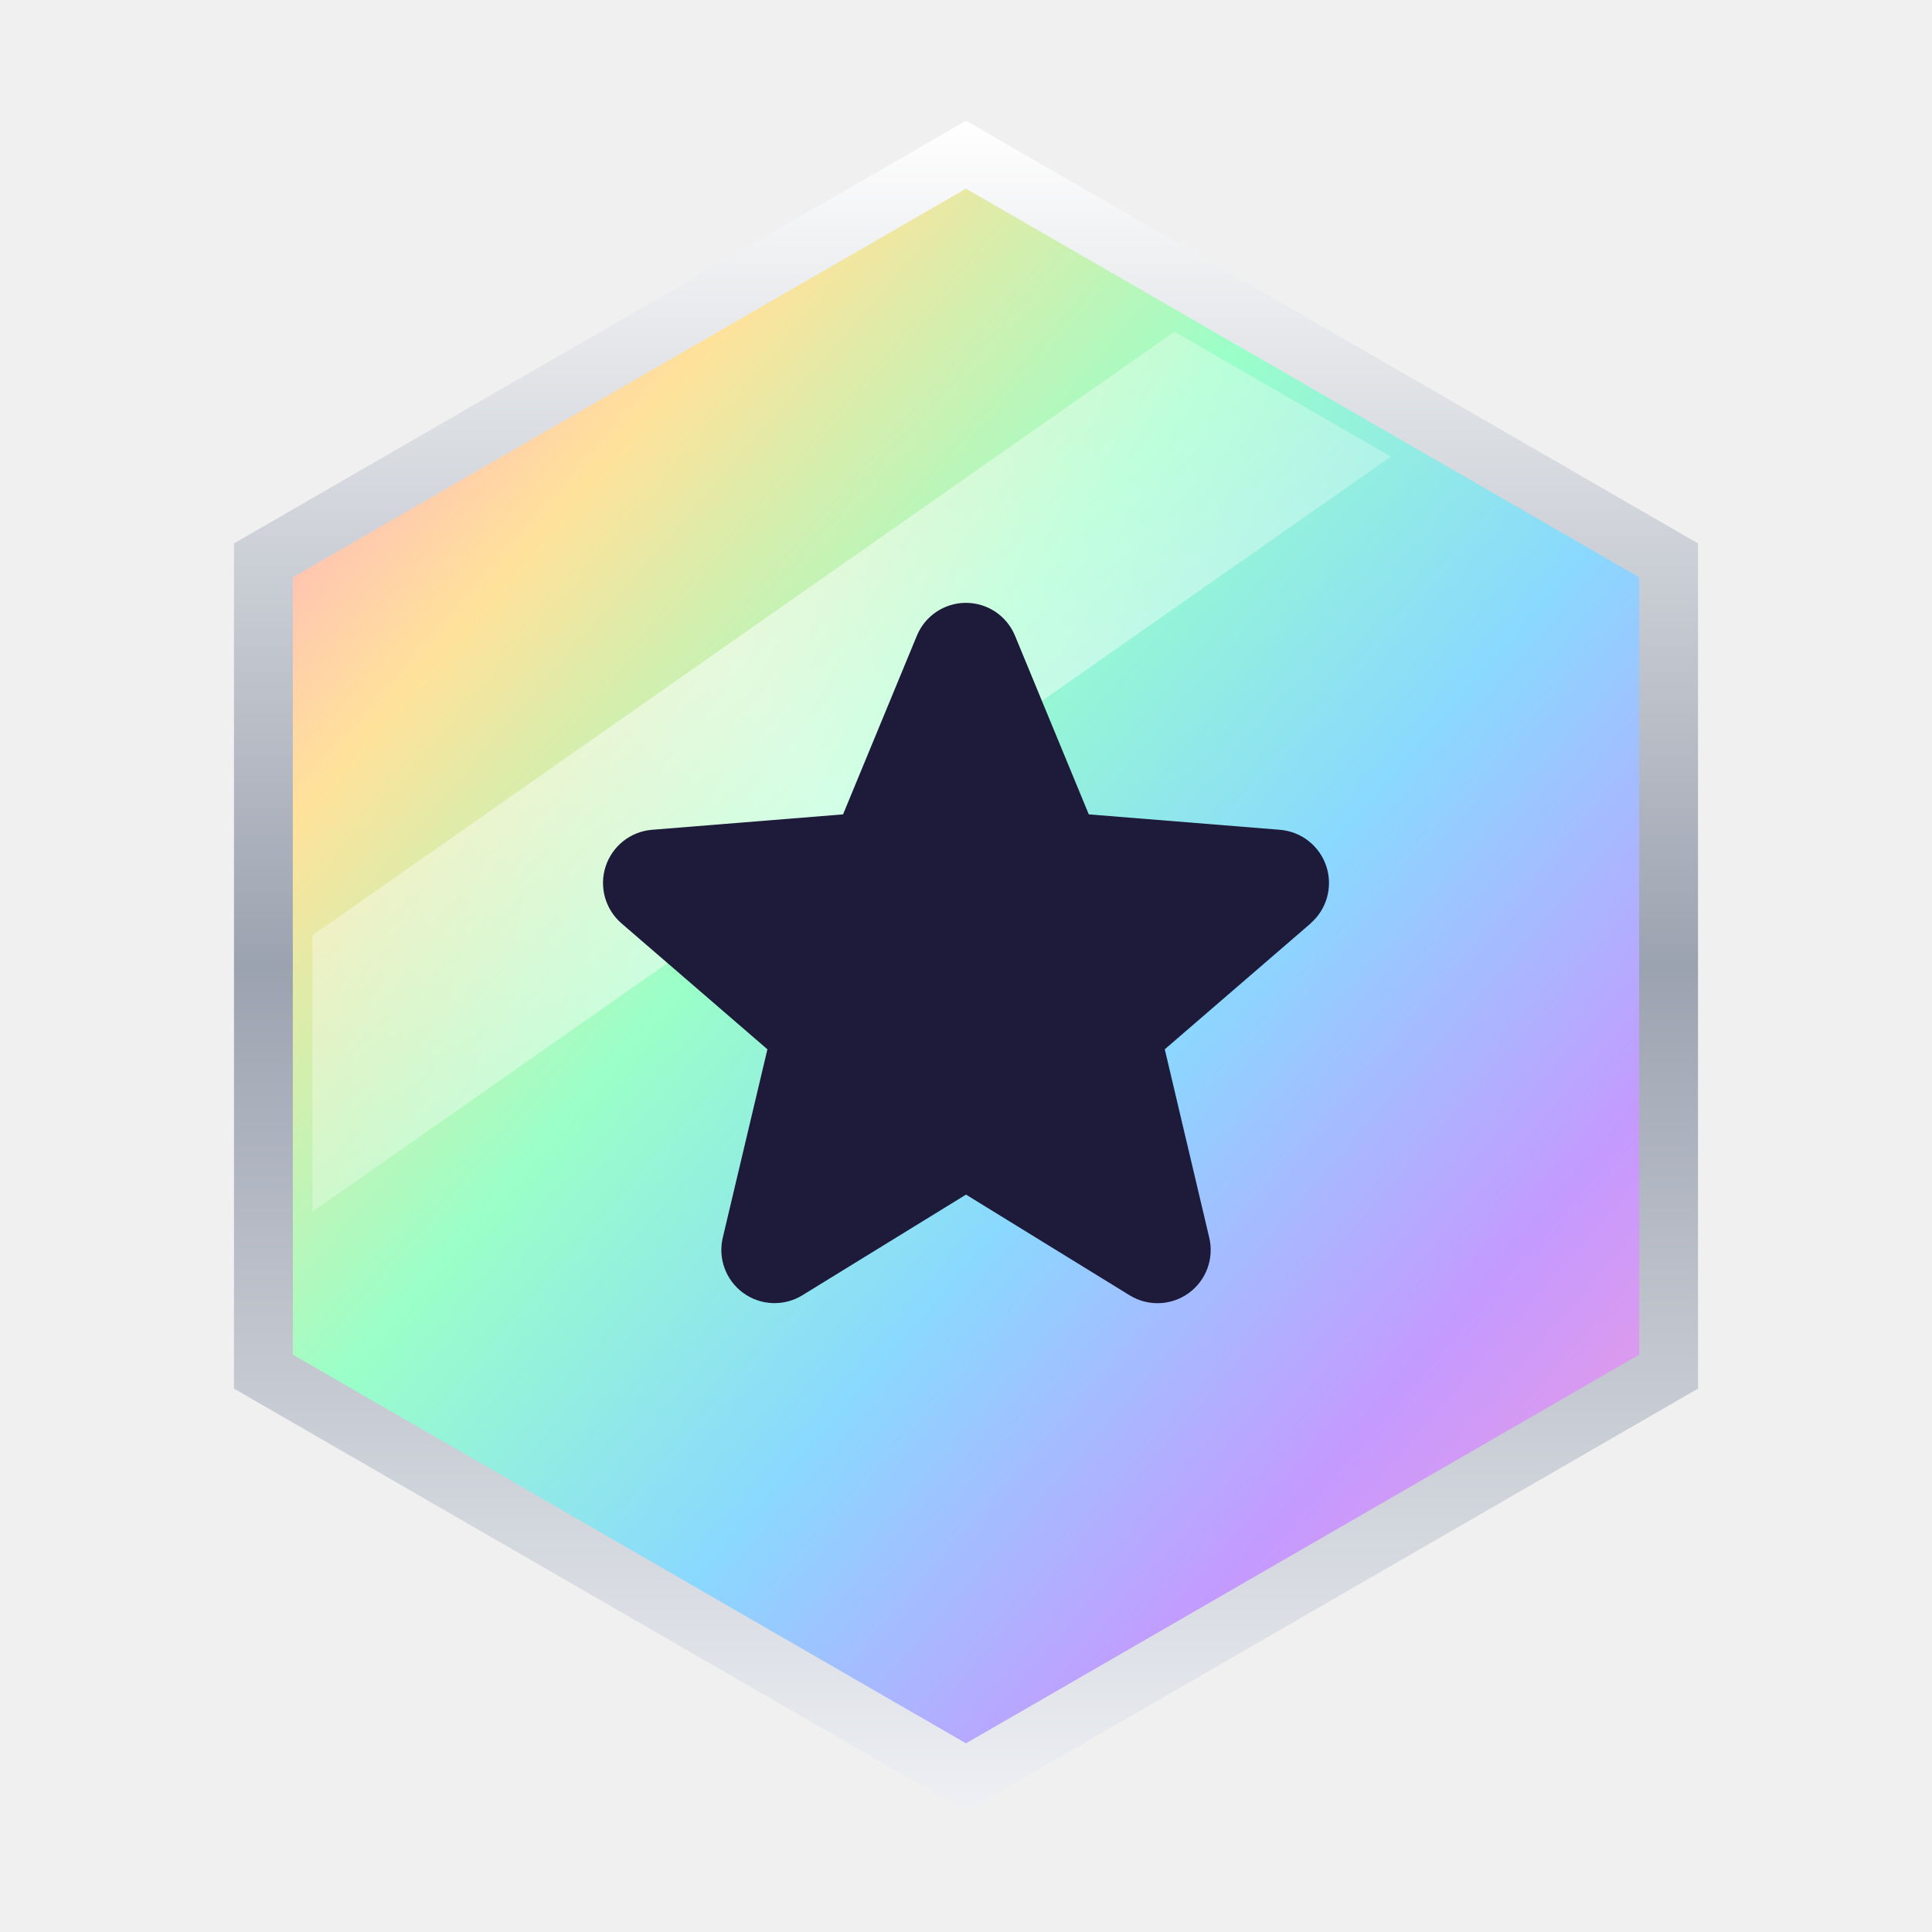
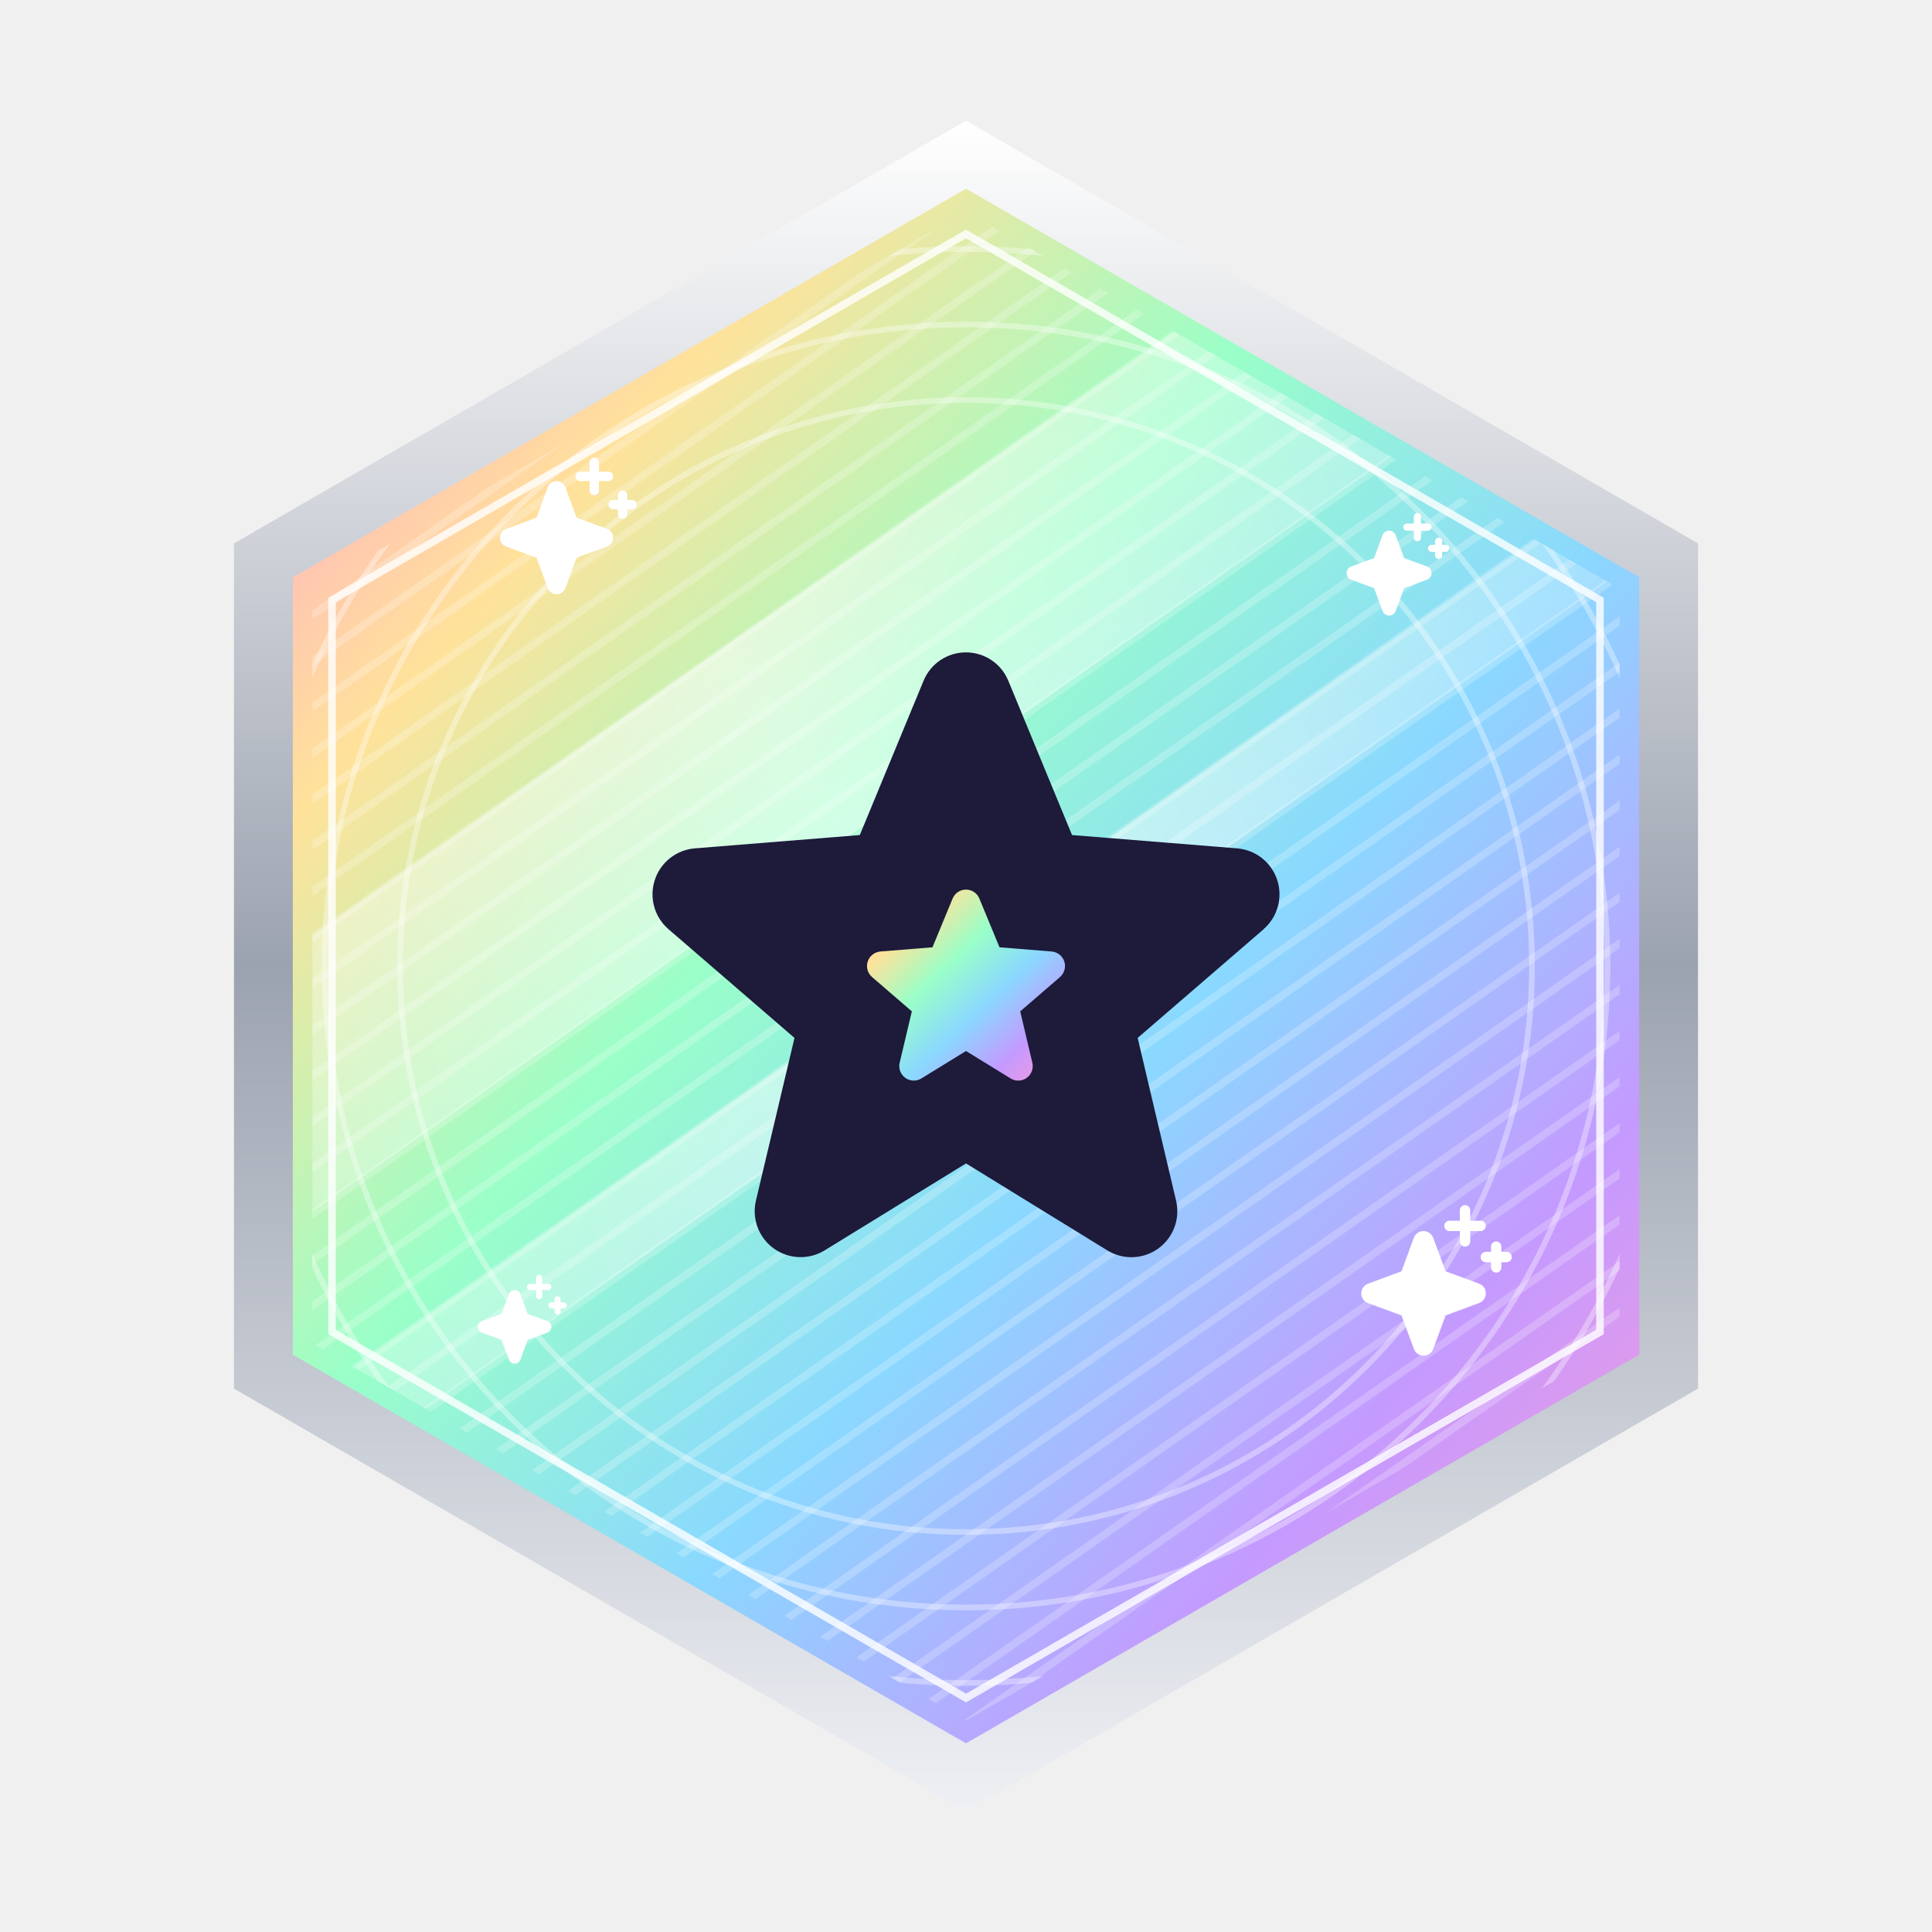
<svg xmlns="http://www.w3.org/2000/svg" viewBox="0 0 512 512">
  <defs>
    <linearGradient id="hl" x1="0" y1="0" x2="1" y2="1">
      <stop offset="0" stop-color="#ff9ad5" />
      <stop offset=".2" stop-color="#ffe29a" />
      <stop offset=".4" stop-color="#9affc8" />
      <stop offset=".6" stop-color="#8ad8ff" />
      <stop offset=".8" stop-color="#c49aff" />
      <stop offset="1" stop-color="#ff9ad5" />
    </linearGradient>
    <linearGradient id="sv" x1="0" y1="0" x2="0" y2="1">
      <stop offset="0" stop-color="#ffffff" />
      <stop offset=".5" stop-color="#9ca3b0" />
      <stop offset="1" stop-color="#eef0f4" />
    </linearGradient>
    <linearGradient id="sh" x1="0" y1="0" x2="1" y2="0">
      <stop offset="0" stop-color="#fff" stop-opacity="0" />
      <stop offset=".5" stop-color="#fff" stop-opacity=".55" />
      <stop offset="1" stop-color="#fff" stop-opacity="0" />
    </linearGradient>
+     <pattern id="ln" width="10" height="10" patternUnits="userSpaceOnUse" patternTransform="rotate(-35)">
+       <rect width="10" height="2" fill="#fff" opacity=".22" />
+     </pattern>
    <clipPath id="h">
      <polygon points="256.00,56.00 429.21,156.00 429.21,356.00 256.00,456.00 82.79,356.00 82.79,156.00" />
    </clipPath>
  </defs>
  <polygon points="256.00,32.00 449.99,144.00 449.99,368.00 256.00,480.00 62.01,368.00 62.01,144.00" fill="url(#sv)" />
  <polygon points="256.00,50.00 434.40,153.00 434.40,359.00 256.00,462.00 77.60,359.00 77.60,153.00" fill="url(#hl)" />
  <g clip-path="url(#h)">
+     <rect width="512" height="512" fill="url(#ln)" />
+     <circle cx="256" cy="256" r="150" fill="none" stroke="#fff" stroke-width="1.5" opacity=".35" />
+     <circle cx="256" cy="256" r="170" fill="none" stroke="#fff" stroke-width="1.5" opacity=".35" />
+     <circle cx="256" cy="256" r="190" fill="none" stroke="#fff" stroke-width="1.5" opacity=".35" />
    <rect x="-100" y="150" width="700" height="60" fill="url(#sh)" transform="rotate(-35 256 256)" />
+     <rect x="-100" y="250" width="700" height="20" fill="url(#sh)" transform="rotate(-35 256 256)" />
  </g>
-   <g transform="translate(146.0 146.0) scale(0.8594)" fill="#1d1a3a">
+   <polygon points="256.00,62.00 424.01,159.00 424.01,353.00 256.00,450.00 87.99,353.00 87.99,159.00" fill="none" stroke="#ffffff" stroke-width="2" opacity=".8" />
+   <g transform="translate(161.0 161.0) scale(0.7422)" fill="#1d1a3a">
+     <path d="M234.29,114.85l-45,38.83L203,211.75a16.4,16.4,0,0,1-24.5,17.82L128,198.49,77.47,229.57A16.4,16.4,0,0,1,53,211.75l13.76-58.07-45-38.83A16.46,16.46,0,0,1,31.08,86l59-4.76,22.76-55.08a16.36,16.36,0,0,1,30.27,0l22.75,55.08,59,4.76a16.46,16.46,0,0,1,9.37,28.86Z" />
+   </g>
+   <g transform="translate(130.0 120.0) scale(0.1562)" fill="#ffffff">
+     <path d="M208,144a15.78,15.78,0,0,1-10.42,14.94L146,178l-19,51.62a15.92,15.92,0,0,1-29.88,0L78,178l-51.62-19a15.92,15.92,0,0,1,0-29.88L78,110l19-51.62a15.92,15.92,0,0,1,29.88,0L146,110l51.62,19A15.78,15.78,0,0,1,208,144ZM152,48h16V64a8,8,0,0,0,16,0V48h16a8,8,0,0,0,0-16H184V16a8,8,0,0,0-16,0V32H152a8,8,0,0,0,0,16Zm88,32h-8V72a8,8,0,0,0-16,0v8h-8a8,8,0,0,0,0,16h8v8a8,8,0,0,0,16,0V96h8a8,8,0,0,0,0-16Z" />
+   </g>
+   <g transform="translate(355.0 135.0) scale(0.1172)" fill="#ffffff">
+     <path d="M208,144a15.78,15.78,0,0,1-10.42,14.94L146,178l-19,51.62a15.92,15.92,0,0,1-29.88,0L78,178l-51.62-19a15.92,15.92,0,0,1,0-29.88L78,110l19-51.62a15.92,15.92,0,0,1,29.88,0L146,110l51.62,19A15.78,15.78,0,0,1,208,144ZM152,48h16V64a8,8,0,0,0,16,0V48h16a8,8,0,0,0,0-16H184V16a8,8,0,0,0-16,0V32H152a8,8,0,0,0,0,16Zm88,32h-8V72a8,8,0,0,0-16,0v8h-8a8,8,0,0,0,0,16h8v8a8,8,0,0,0,16,0V96h8a8,8,0,0,0,0-16Z" />
+   </g>
+   <g transform="translate(358.0 318.0) scale(0.1719)" fill="#ffffff">
+     <path d="M208,144a15.78,15.78,0,0,1-10.42,14.94L146,178l-19,51.62a15.92,15.92,0,0,1-29.88,0L78,178l-51.62-19a15.92,15.92,0,0,1,0-29.88L78,110l19-51.62a15.92,15.92,0,0,1,29.88,0L146,110l51.62,19A15.78,15.78,0,0,1,208,144ZM152,48h16V64a8,8,0,0,0,16,0V48h16a8,8,0,0,0,0-16H184V16a8,8,0,0,0-16,0V32H152a8,8,0,0,0,0,16Zm88,32h-8V72a8,8,0,0,0-16,0v8h-8a8,8,0,0,0,0,16h8v8a8,8,0,0,0,16,0V96h8a8,8,0,0,0,0-16Z" />
+   </g>
+   <g transform="translate(125.0 337.0) scale(0.1016)" fill="#ffffff">
+     <path d="M208,144a15.78,15.78,0,0,1-10.42,14.94L146,178l-19,51.62a15.92,15.92,0,0,1-29.88,0L78,178l-51.62-19a15.92,15.92,0,0,1,0-29.88L78,110l19-51.62a15.92,15.92,0,0,1,29.88,0L146,110l51.62,19A15.78,15.78,0,0,1,208,144ZM152,48h16V64a8,8,0,0,0,16,0V48h16a8,8,0,0,0,0-16H184V16a8,8,0,0,0-16,0V32H152a8,8,0,0,0,0,16Zm88,32h-8V72a8,8,0,0,0-16,0v8h-8a8,8,0,0,0,0,16h8v8a8,8,0,0,0,16,0V96h8a8,8,0,0,0,0-16Z" />
+   </g>
+   <g transform="translate(226.0 232.0) scale(0.2344)" fill="url(#hl)">
    <path d="M234.29,114.85l-45,38.83L203,211.75a16.4,16.4,0,0,1-24.5,17.82L128,198.49,77.47,229.57A16.4,16.4,0,0,1,53,211.75l13.76-58.07-45-38.83A16.46,16.46,0,0,1,31.08,86l59-4.76,22.76-55.08a16.36,16.36,0,0,1,30.27,0l22.75,55.08,59,4.76a16.46,16.46,0,0,1,9.37,28.86Z" />
  </g>
</svg>
